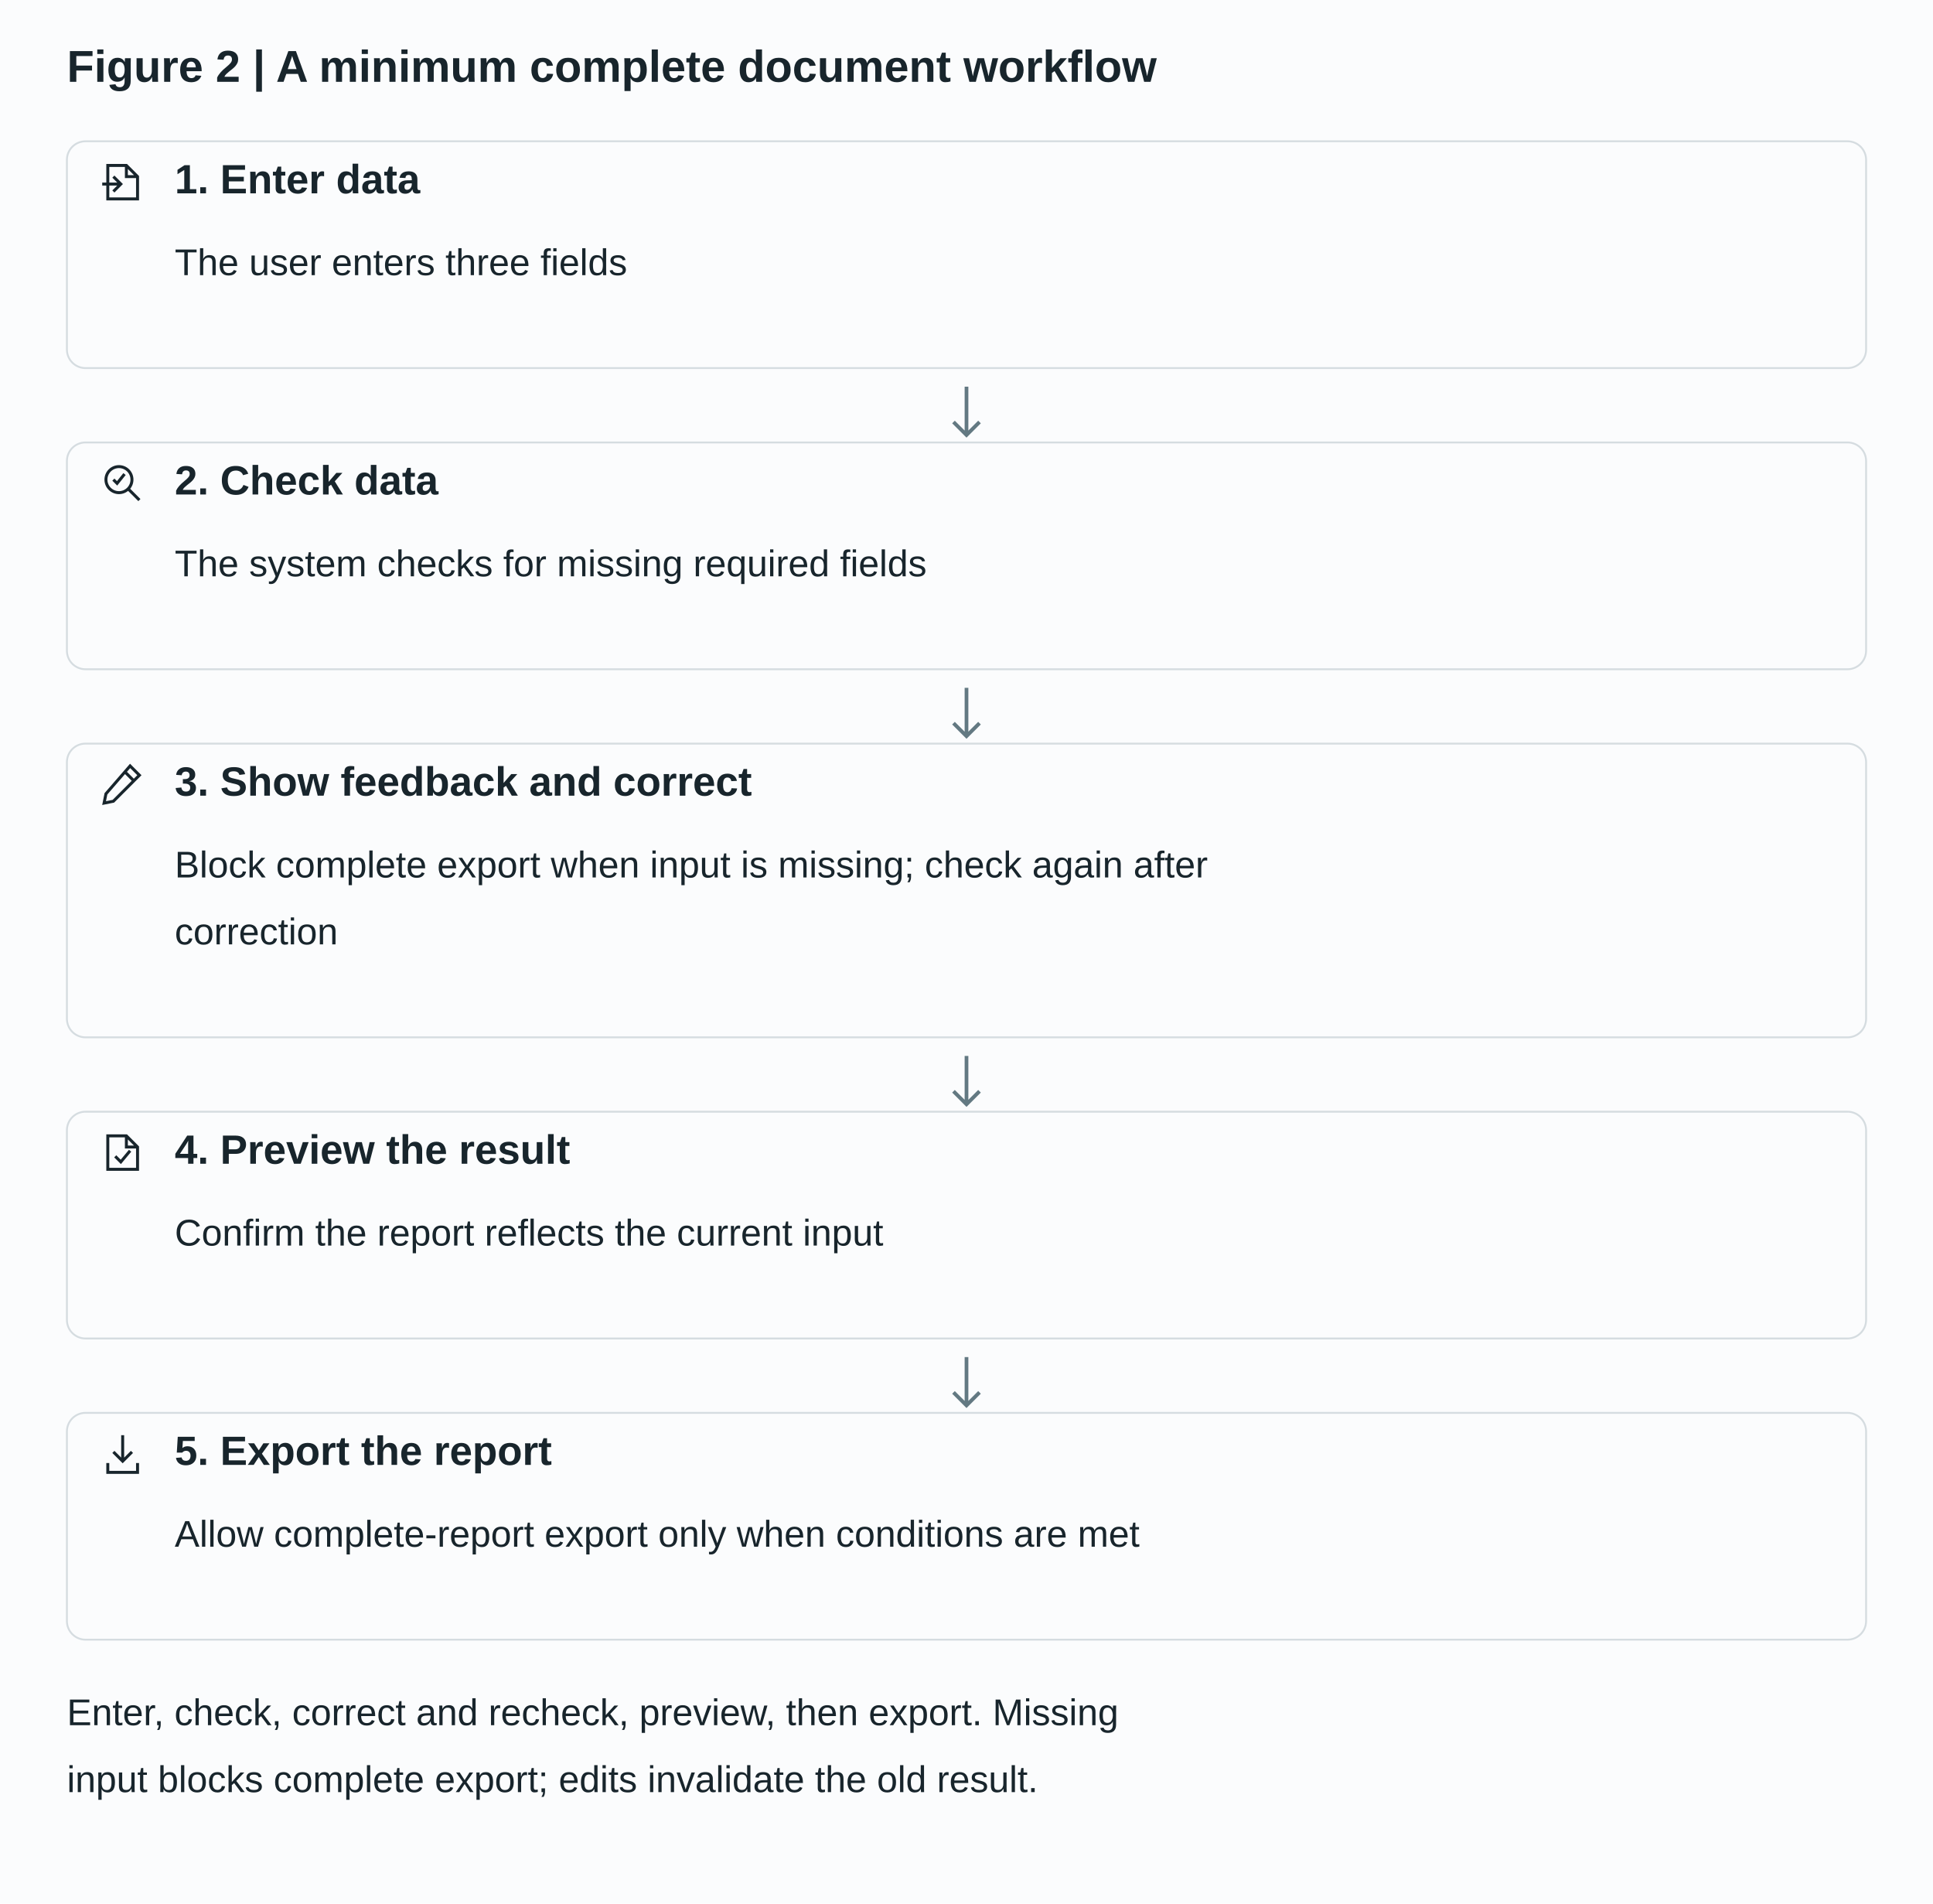
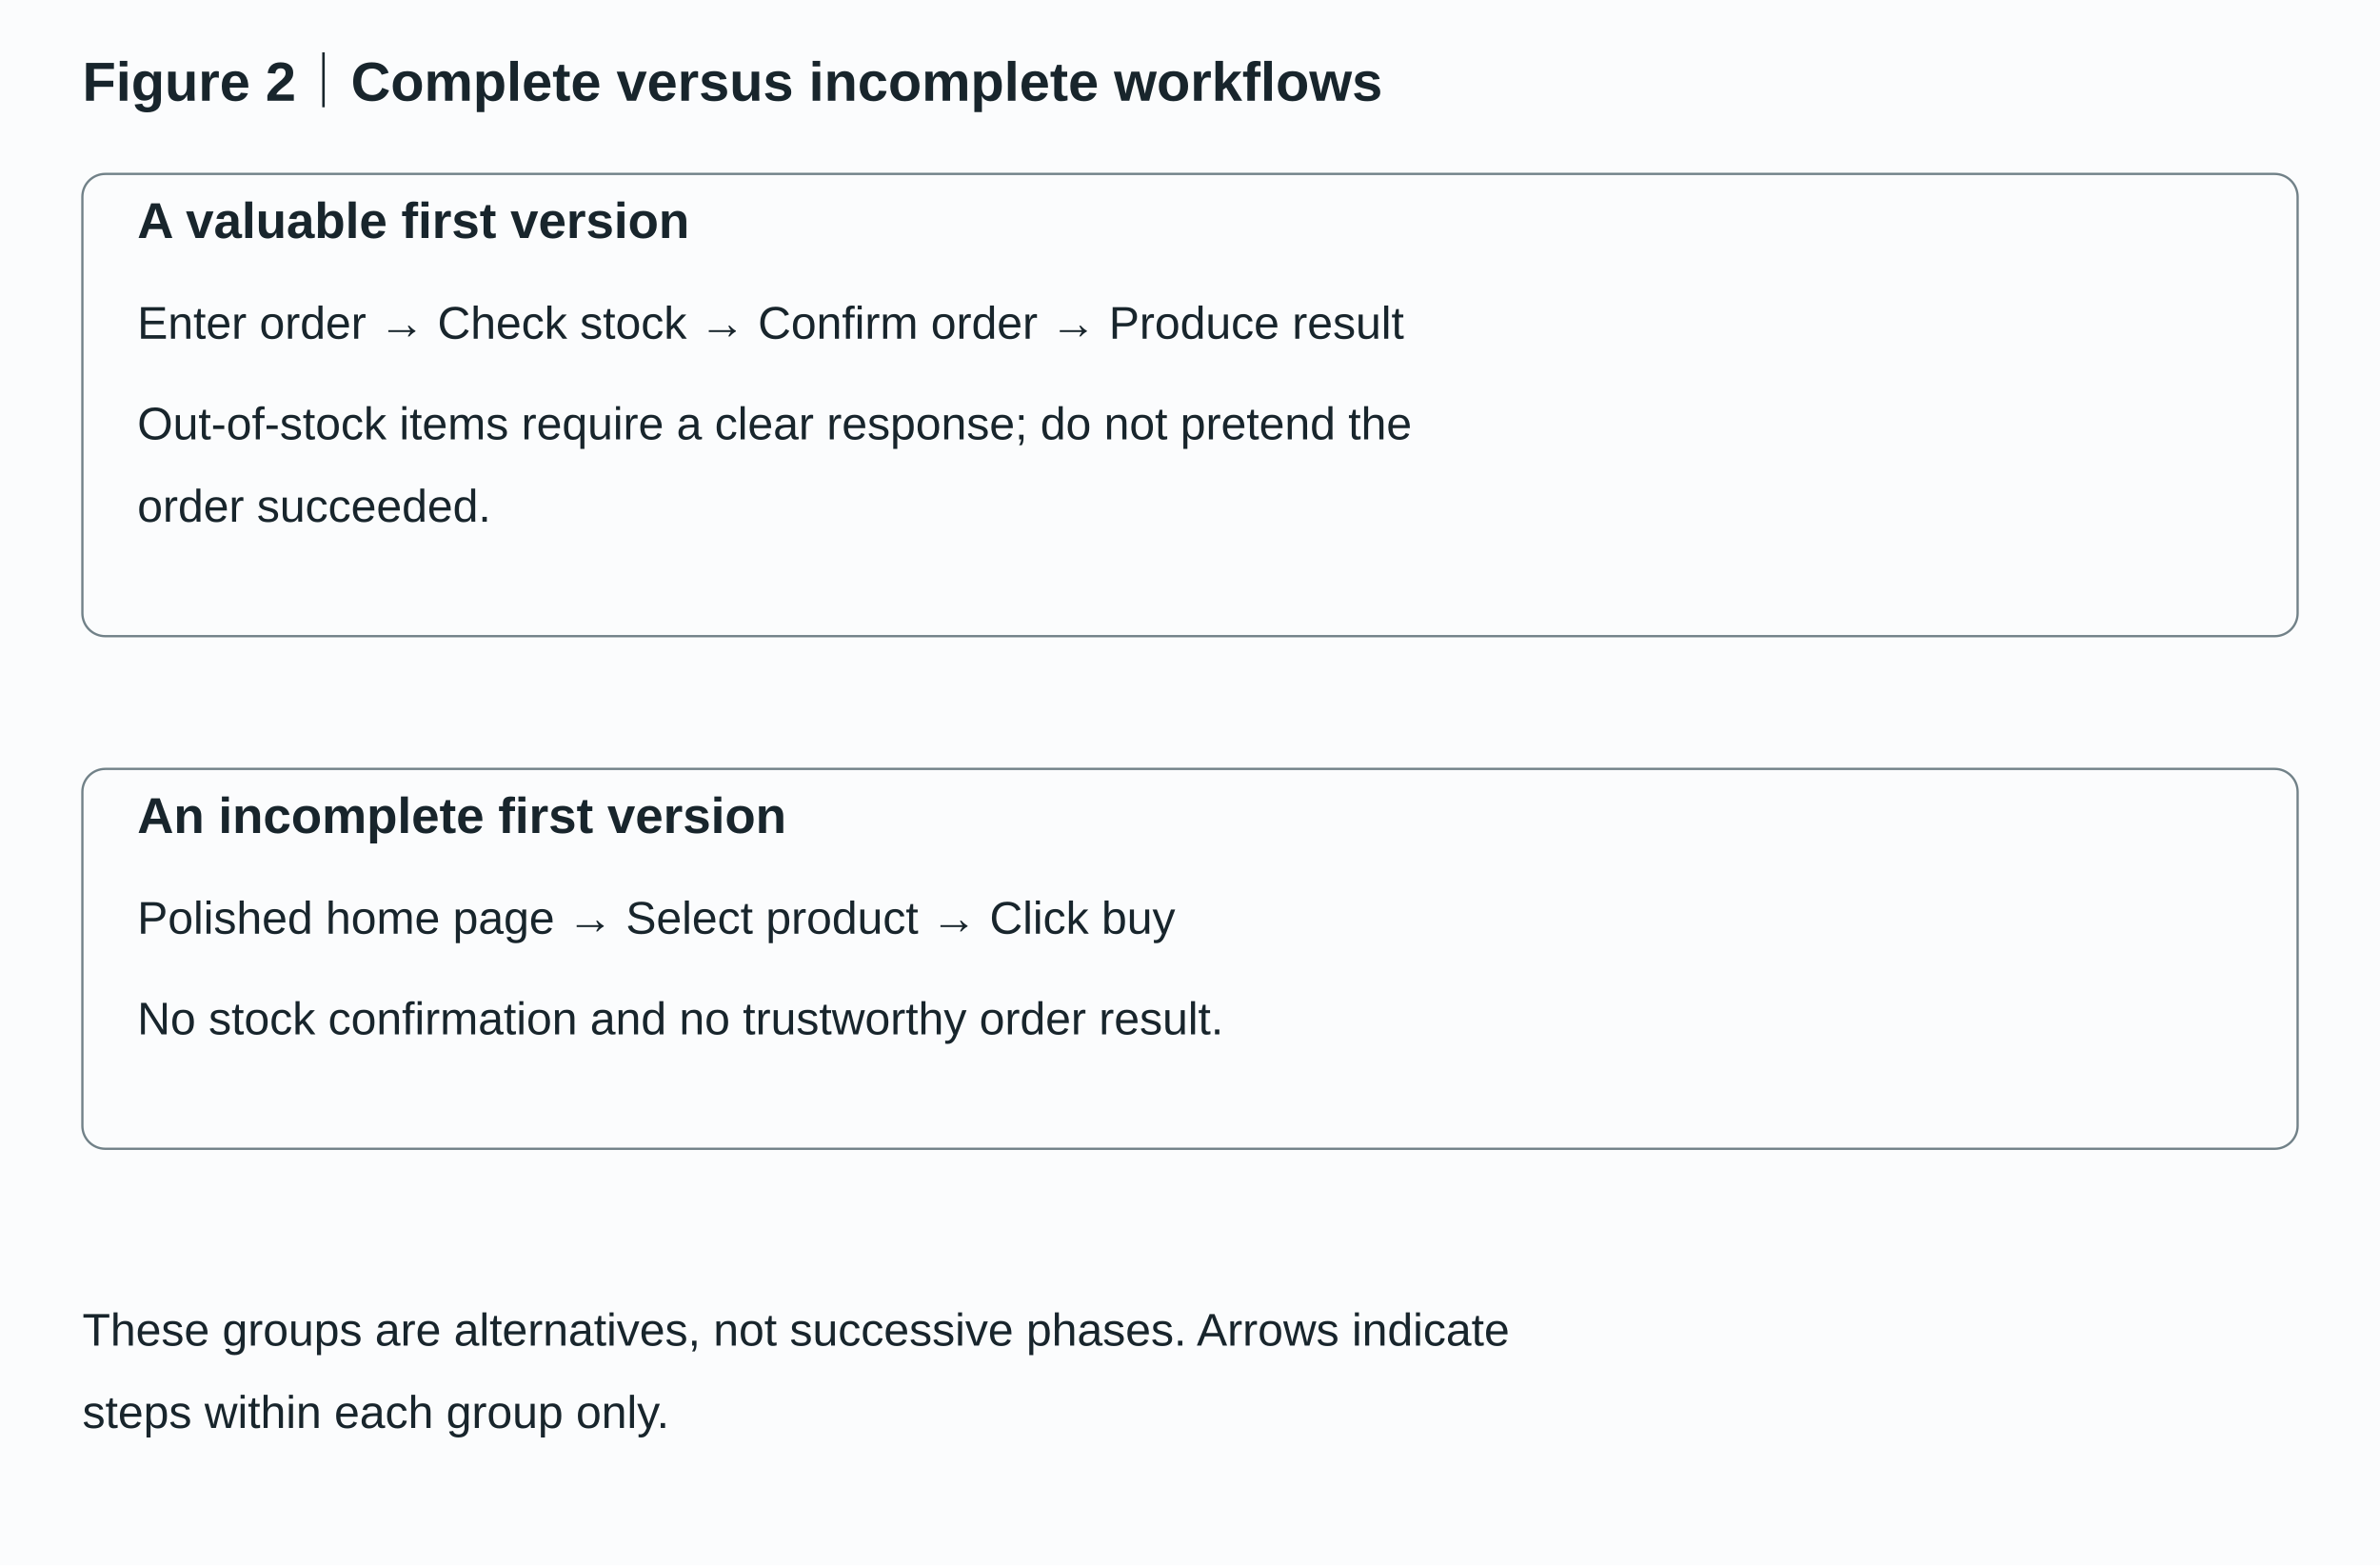
- <svg xmlns="http://www.w3.org/2000/svg" viewBox="0 0 1040 1024" role="img" aria-labelledby="title desc" lang="en">
-   <rect width="1040" height="1024" fill="#fbfcfd" />
+ <svg xmlns="http://www.w3.org/2000/svg" viewBox="0 0 1040 684" role="img" aria-labelledby="title desc" lang="en">
+   <rect width="1040" height="684" fill="#fbfcfd" />
  <g fill="#18252c" font-family="Arial, Noto Sans CJK TC, sans-serif">
-     <text x="36" y="44" font-size="24" font-weight="650">Figure 2 | A minimum complete document workflow</text>
-     <rect x="36" y="76" width="968" height="122" rx="10" fill="#fbfcfd" stroke="#d5dce0" />
-     <text x="94" y="104" font-size="22" font-weight="650">1. Enter data</text>
-     <text x="94" y="148" font-size="20" font-weight="400">The user enters three fields</text>
-     <path d="M4 3h10l6 6v12H4V3Zm10 0v6h6M1 13h10m-4-4 4 4-4 4" transform="translate(54 86)" fill="none" stroke="#18252c" stroke-width="1.6" />
-     <path d="M520 208v26m-7-7 7 7 7-7" fill="none" stroke="#637982" stroke-width="2" />
-     <rect x="36" y="238" width="968" height="122" rx="10" fill="#fbfcfd" stroke="#d5dce0" />
-     <text x="94" y="266" font-size="22" font-weight="650">2. Check data</text>
-     <text x="94" y="310" font-size="20" font-weight="400">The system checks for missing required fields</text>
-     <path d="M10 3a7 7 0 1 0 0 14 7 7 0 0 0 0-14Zm5 12 6 6M7 10l2 2 4-5" transform="translate(54 248)" fill="none" stroke="#18252c" stroke-width="1.6" />
-     <path d="M520 370v26m-7-7 7 7 7-7" fill="none" stroke="#637982" stroke-width="2" />
-     <rect x="36" y="400" width="968" height="158" rx="10" fill="#fbfcfd" stroke="#d5dce0" />
-     <text x="94" y="428" font-size="22" font-weight="650">3. Show feedback and correct</text>
-     <text x="94" y="472" font-size="20" font-weight="400">Block complete export when input is missing; check again after</text>
-     <text x="94" y="508" font-size="20" font-weight="400">correction</text>
-     <path d="m3 17-1 5 5-1L21 7l-5-5L3 17Zm10-12 5 5" transform="translate(54 410)" fill="none" stroke="#18252c" stroke-width="1.6" />
-     <path d="M520 568v26m-7-7 7 7 7-7" fill="none" stroke="#637982" stroke-width="2" />
-     <rect x="36" y="598" width="968" height="122" rx="10" fill="#fbfcfd" stroke="#d5dce0" />
-     <text x="94" y="626" font-size="22" font-weight="650">4. Preview the result</text>
-     <text x="94" y="670" font-size="20" font-weight="400">Confirm the report reflects the current input</text>
-     <path d="M4 3h10l6 6v12H4V3Zm10 0v6h6M8 14l3 3 5-6" transform="translate(54 608)" fill="none" stroke="#18252c" stroke-width="1.6" />
-     <path d="M520 730v26m-7-7 7 7 7-7" fill="none" stroke="#637982" stroke-width="2" />
-     <rect x="36" y="760" width="968" height="122" rx="10" fill="#fbfcfd" stroke="#d5dce0" />
-     <text x="94" y="788" font-size="22" font-weight="650">5. Export the report</text>
-     <text x="94" y="832" font-size="20" font-weight="400">Allow complete-report export only when conditions are met</text>
-     <path d="M12 2v14m-5-5 5 5 5-5M4 17v5h16v-5" transform="translate(54 770)" fill="none" stroke="#18252c" stroke-width="1.6" />
-     <text x="36" y="928" font-size="20" font-weight="400">Enter, check, correct and recheck, preview, then export. Missing</text>
-     <text x="36" y="964" font-size="20" font-weight="400">input blocks complete export; edits invalidate the old result.</text>
+     <text x="36" y="44" font-size="24" font-weight="650">Figure 2｜Complete versus incomplete workflows</text>
+     <rect x="36" y="76" width="968" height="202" rx="10" fill="#fbfcfd" stroke="#718188" />
+     <text x="60" y="104" font-size="22" font-weight="650">A valuable first version</text>
+     <text x="60" y="148" font-size="20" font-weight="400">Enter order → Check stock → Confirm order → Produce result</text>
+     <text x="60" y="192" font-size="20" font-weight="400">Out-of-stock items require a clear response; do not pretend the</text>
+     <text x="60" y="228" font-size="20" font-weight="400">order succeeded.</text>
+     <rect x="36" y="336" width="968" height="166" rx="10" fill="#fbfcfd" stroke="#718188" />
+     <text x="60" y="364" font-size="22" font-weight="650">An incomplete first version</text>
+     <text x="60" y="408" font-size="20" font-weight="400">Polished home page → Select product → Click buy</text>
+     <text x="60" y="452" font-size="20" font-weight="400">No stock confirmation and no trustworthy order result.</text>
+     <text x="36" y="588" font-size="20" font-weight="400">These groups are alternatives, not successive phases. Arrows indicate</text>
+     <text x="36" y="624" font-size="20" font-weight="400">steps within each group only.</text>
  </g>
</svg>
